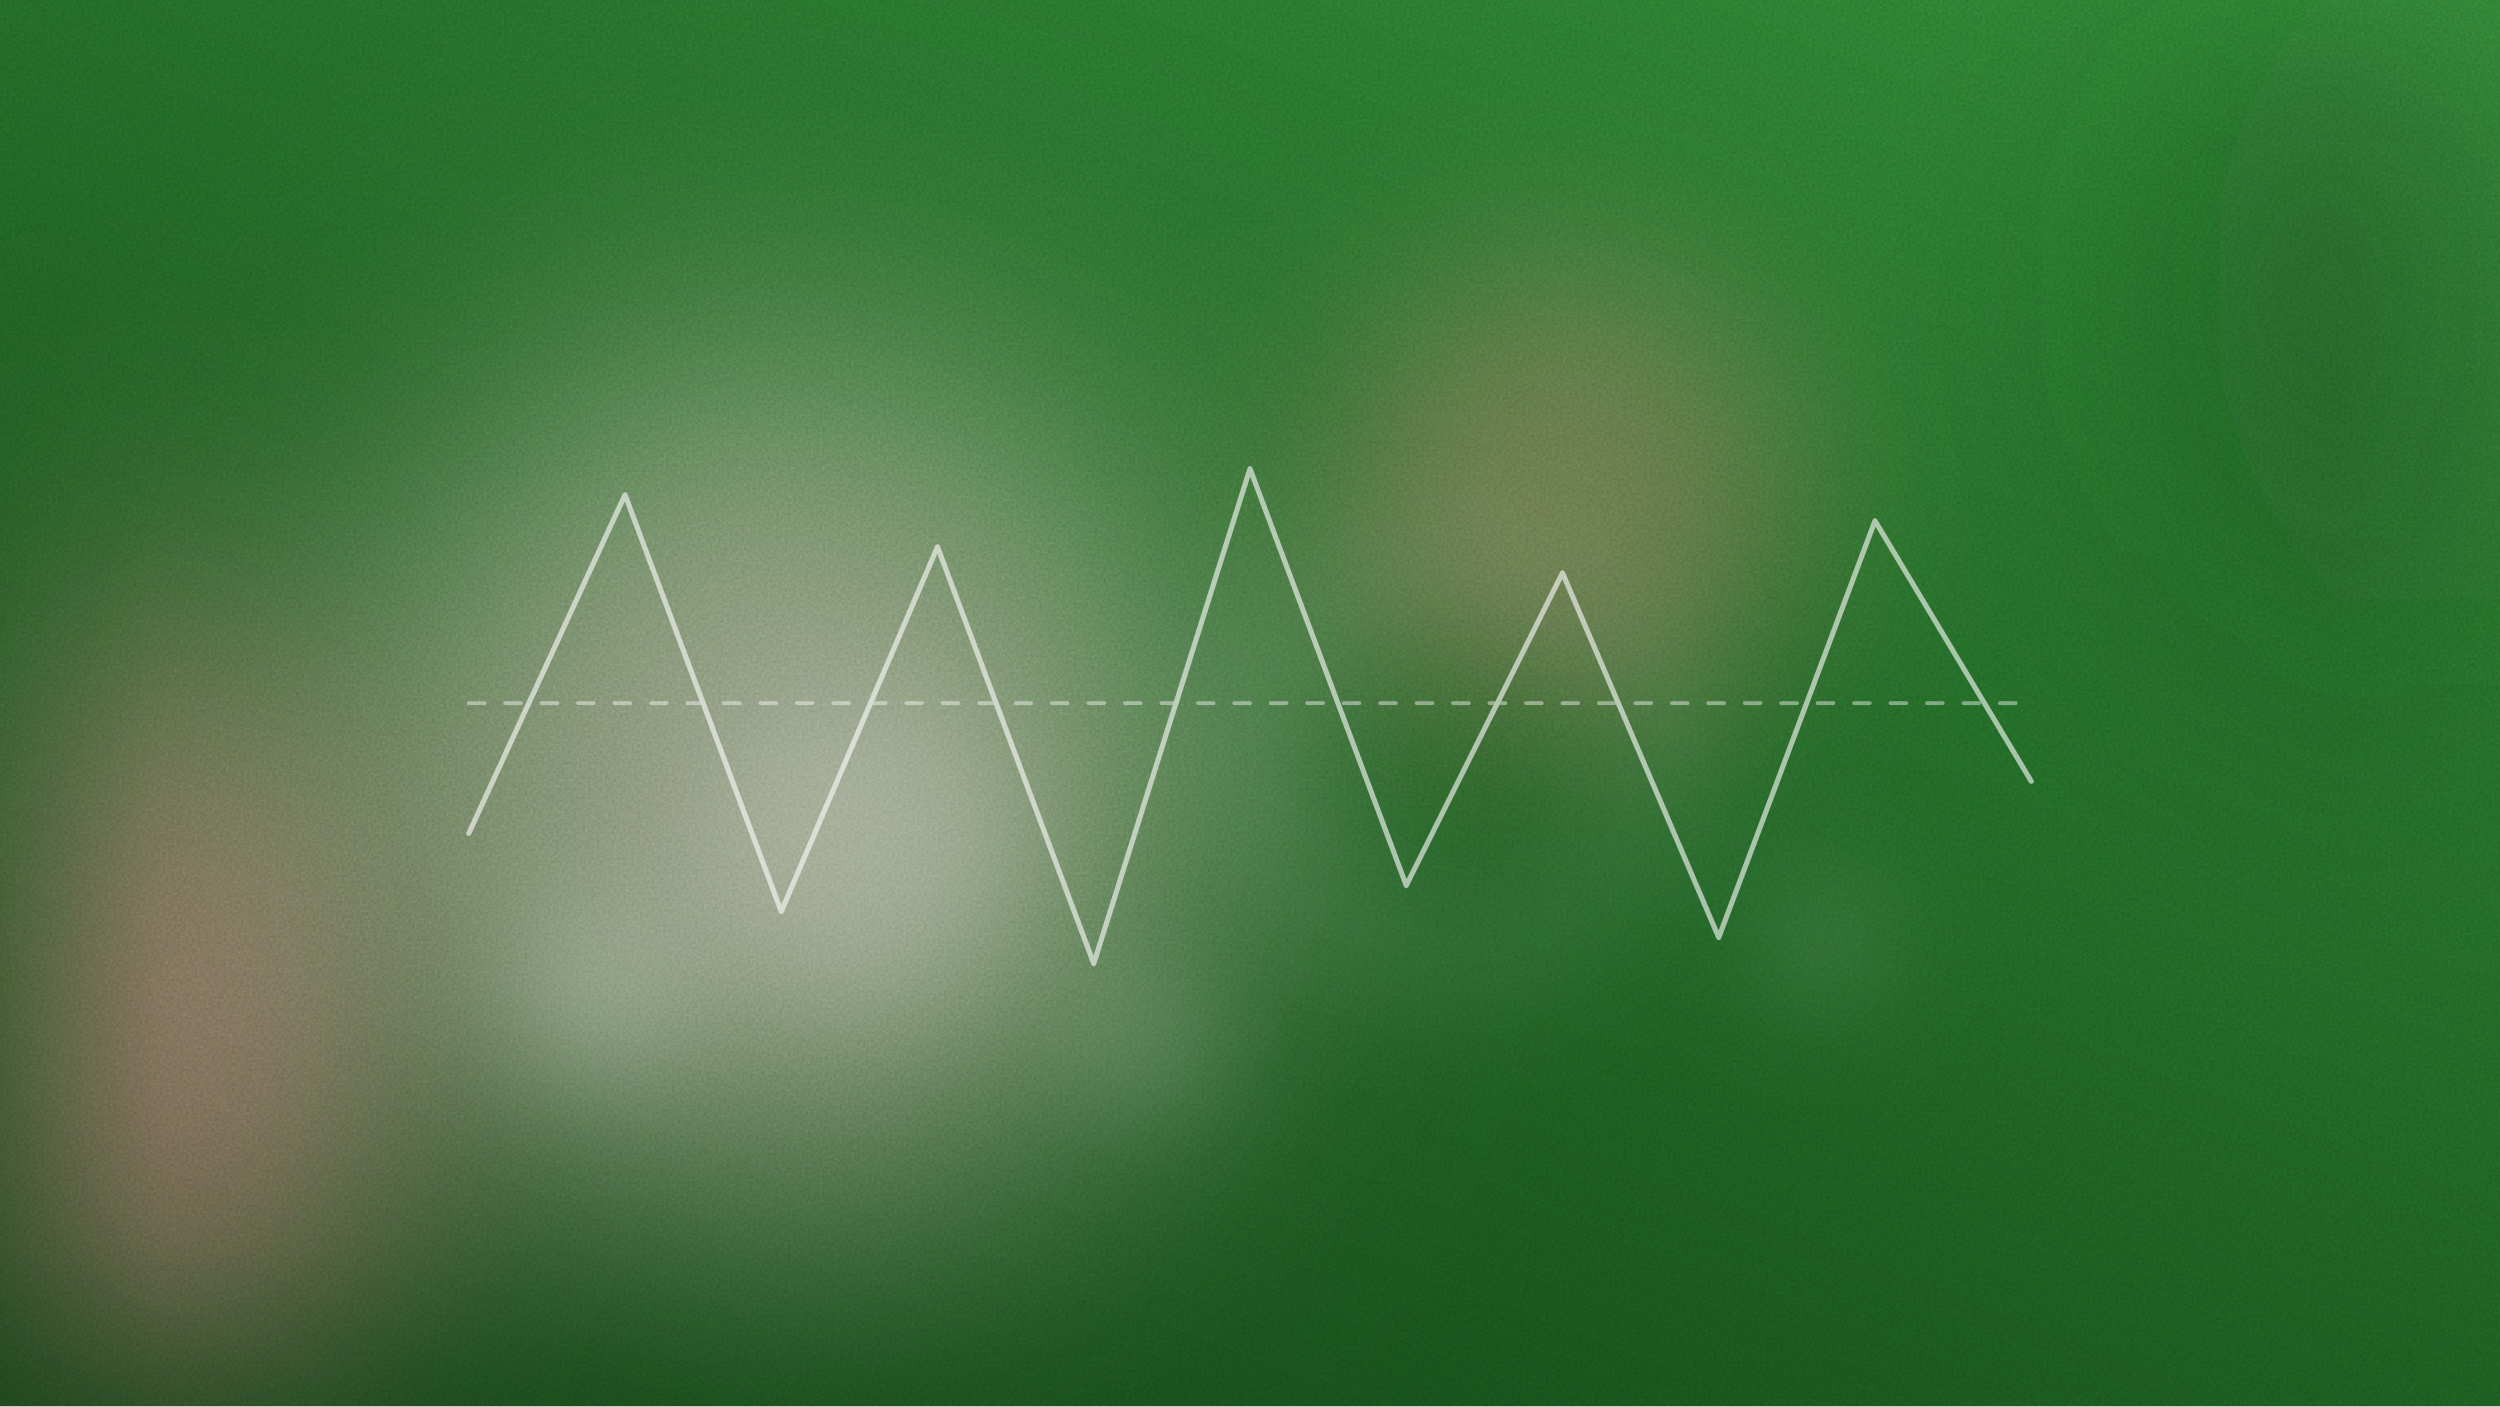
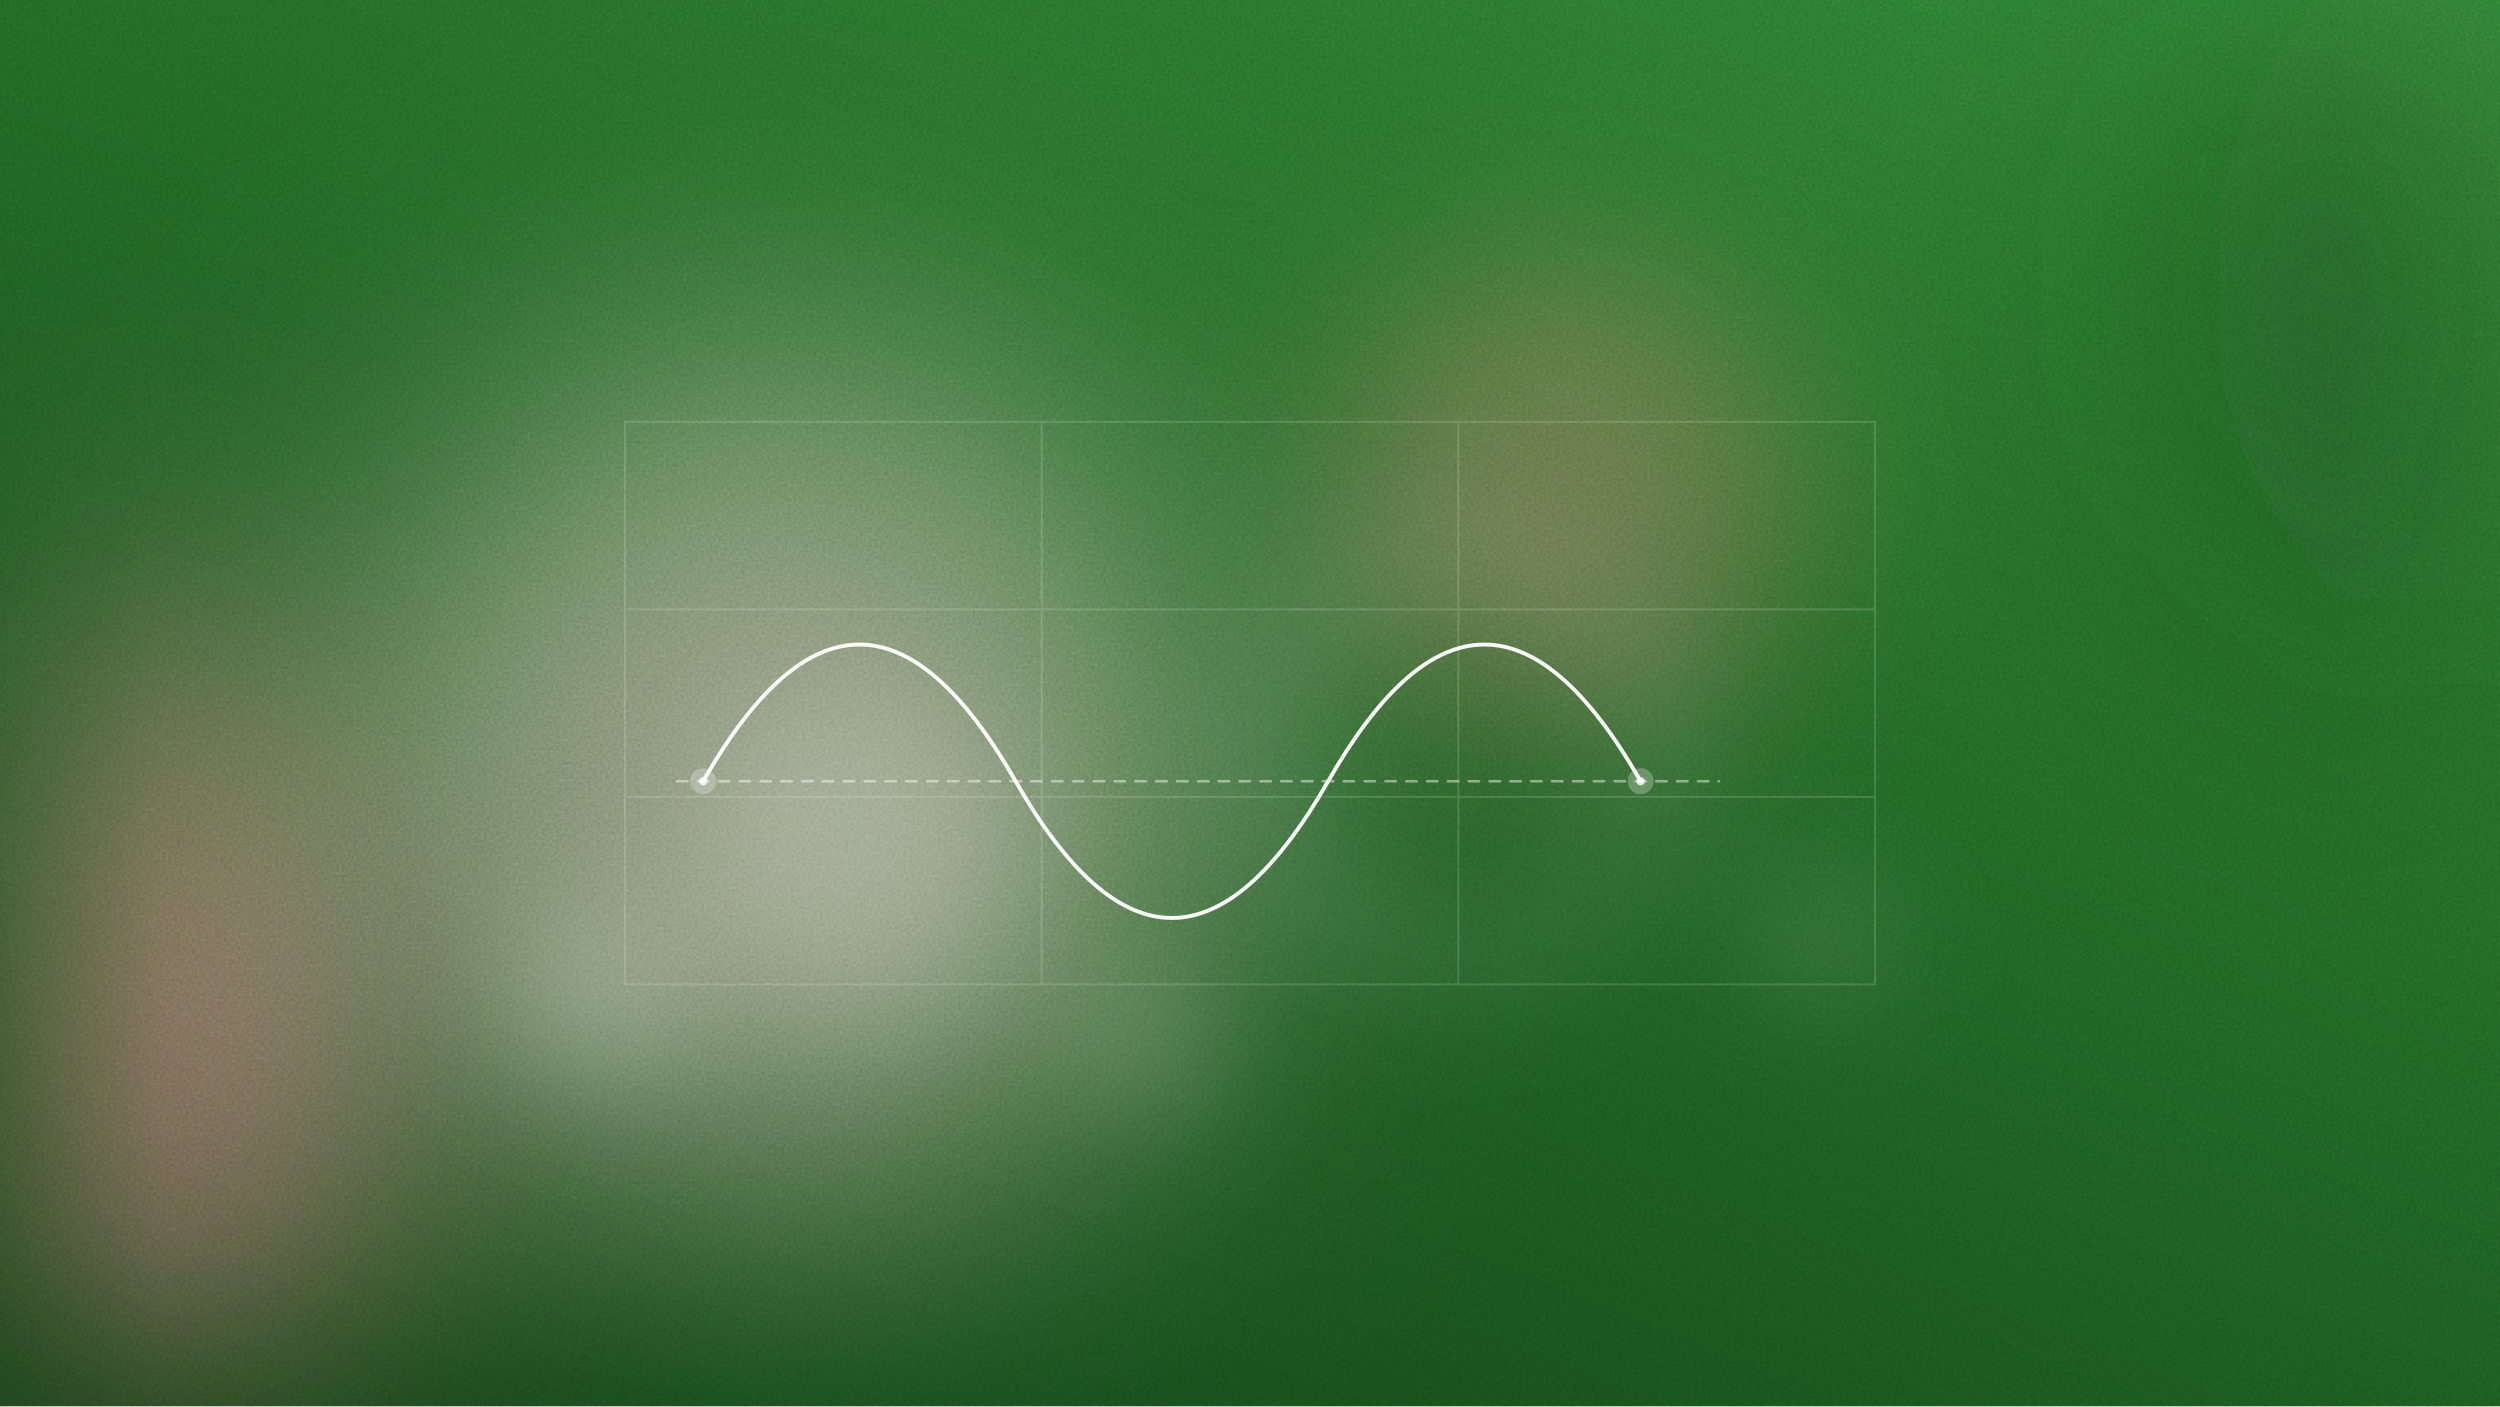
<svg xmlns="http://www.w3.org/2000/svg" width="960" height="540" viewBox="0 0 960 540">
  <defs>
    <linearGradient id="bg" x1="10%" y1="105%" x2="90%" y2="-10%">
      <stop offset="0%" stop-color="#0F3D13" />
      <stop offset="100%" stop-color="#2E7D32" />
    </linearGradient>
    <filter id="blurXL" x="-100%" y="-100%" width="300%" height="300%">
      <feGaussianBlur stdDeviation="65" />
    </filter>
    <filter id="blurL" x="-100%" y="-100%" width="300%" height="300%">
      <feGaussianBlur stdDeviation="38" />
    </filter>
    <filter id="blurM" x="-100%" y="-100%" width="300%" height="300%">
      <feGaussianBlur stdDeviation="24" />
    </filter>
    <filter id="grain">
      <feTurbulence type="fractalNoise" baseFrequency="0.9" numOctaves="4" stitchTiles="stitch" result="noise" />
      <feColorMatrix in="noise" type="matrix" values="0 0 0 0 1  0 0 0 0 1  0 0 0 0 1  0 0 0 0.6 0" />
    </filter>
  </defs>
  <rect width="960" height="540" fill="url(#bg)" />
  <circle cx="-80" cy="400" r="210" fill="#F06292" opacity="0.7" filter="url(#blurXL)" style="mix-blend-mode:screen" />
  <circle cx="300" cy="300" r="160" fill="#F8BBD0" opacity="0.5" filter="url(#blurXL)" style="mix-blend-mode:screen" />
  <circle cx="600" cy="190" r="90" fill="#EC407A" opacity="0.32" filter="url(#blurL)" style="mix-blend-mode:screen" />
  <circle cx="1020" cy="110" r="170" fill="#082209" opacity="0.45" filter="url(#blurXL)" />
  <rect width="960" height="540" filter="url(#grain)" style="mix-blend-mode:overlay" opacity="0.4" />
  <g filter="url(#blurM)">
    <circle cx="230" cy="380" r="34" fill="#FFFFFF" opacity="0.24" />
    <circle cx="330" cy="330" r="62" fill="#FFFFFF" opacity="0.18" />
    <circle cx="440" cy="400" r="24" fill="#FFFFFF" opacity="0.2" />
    <circle cx="560" cy="290" r="78" fill="none" stroke="#FFFFFF" stroke-width="7" opacity="0.42" />
    <circle cx="700" cy="360" r="20" fill="#FFFFFF" opacity="0.22" />
  </g>
-   <g stroke="#FFFFFF" fill="none" stroke-width="2" stroke-linecap="round" stroke-linejoin="round" opacity="0.6">
-     <path d="M180,320 L240,190 L300,350 L360,210 L420,370 L480,180 L540,340 L600,220 L660,360 L720,200 L780,300" />
-     <line x1="180" y1="270" x2="780" y2="270" stroke-dasharray="6 8" stroke-width="1.5" opacity="0.7" />
+   <g stroke="#FFFFFF" stroke-width="0.75" opacity="0.15">
+     <rect x="240" y="162" width="480" height="216" fill="none" />
+     <line x1="400" y1="162" x2="400" y2="378" />
+     <line x1="560" y1="162" x2="560" y2="378" />
+     <line x1="240" y1="234" x2="720" y2="234" />
+     <line x1="240" y1="306" x2="720" y2="306" />
+   </g>
+   <g stroke="#FFFFFF" fill="none" stroke-linecap="round">
+     <line x1="260" y1="300" x2="660" y2="300" stroke-width="1" opacity="0.45" stroke-dasharray="4,4" />
+     <path d="M270,300 C310,230 350,230 390,300 C430,370 470,370 510,300 C550,230 590,230 630,300" stroke-width="1.5" opacity="0.95" />
+   </g>
+   <g fill="#FFFFFF">
+     <circle cx="270" cy="300" r="5" opacity="0.25" />
+     <circle cx="270" cy="300" r="1.6" opacity="0.8" />
+     <circle cx="630" cy="300" r="5" opacity="0.25" />
+     <circle cx="630" cy="300" r="1.6" opacity="0.8" />
  </g>
</svg>
